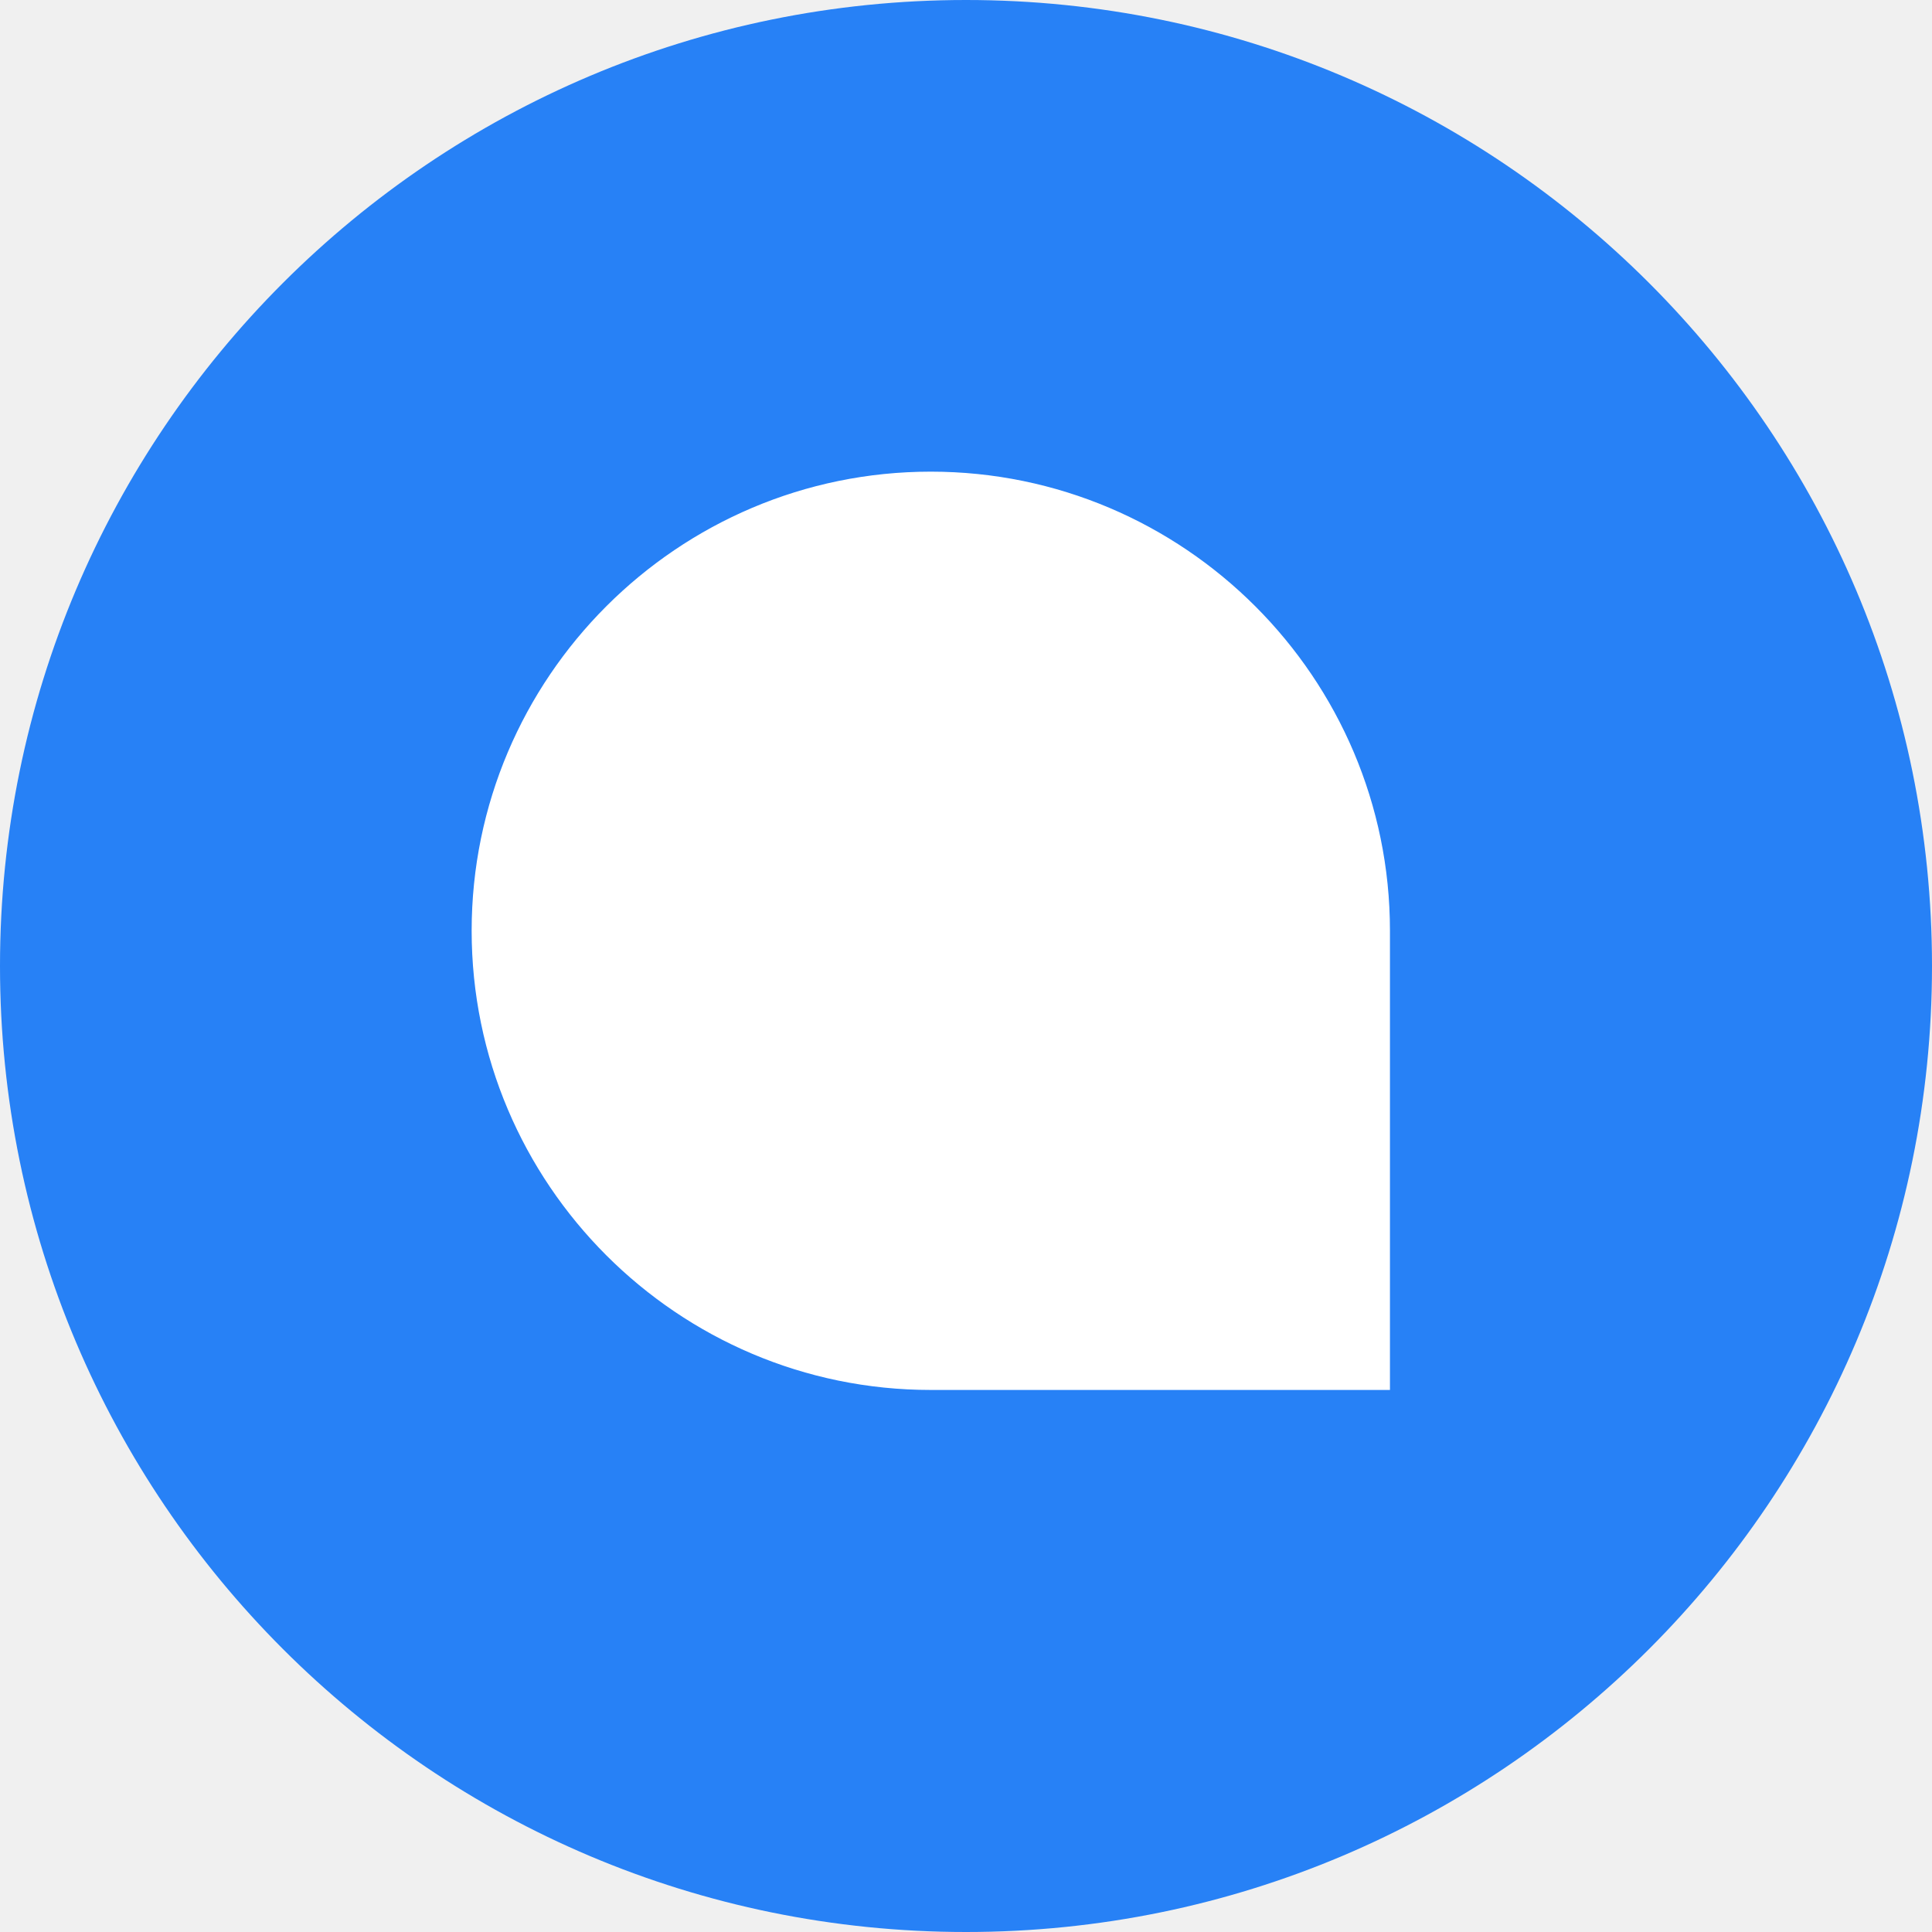
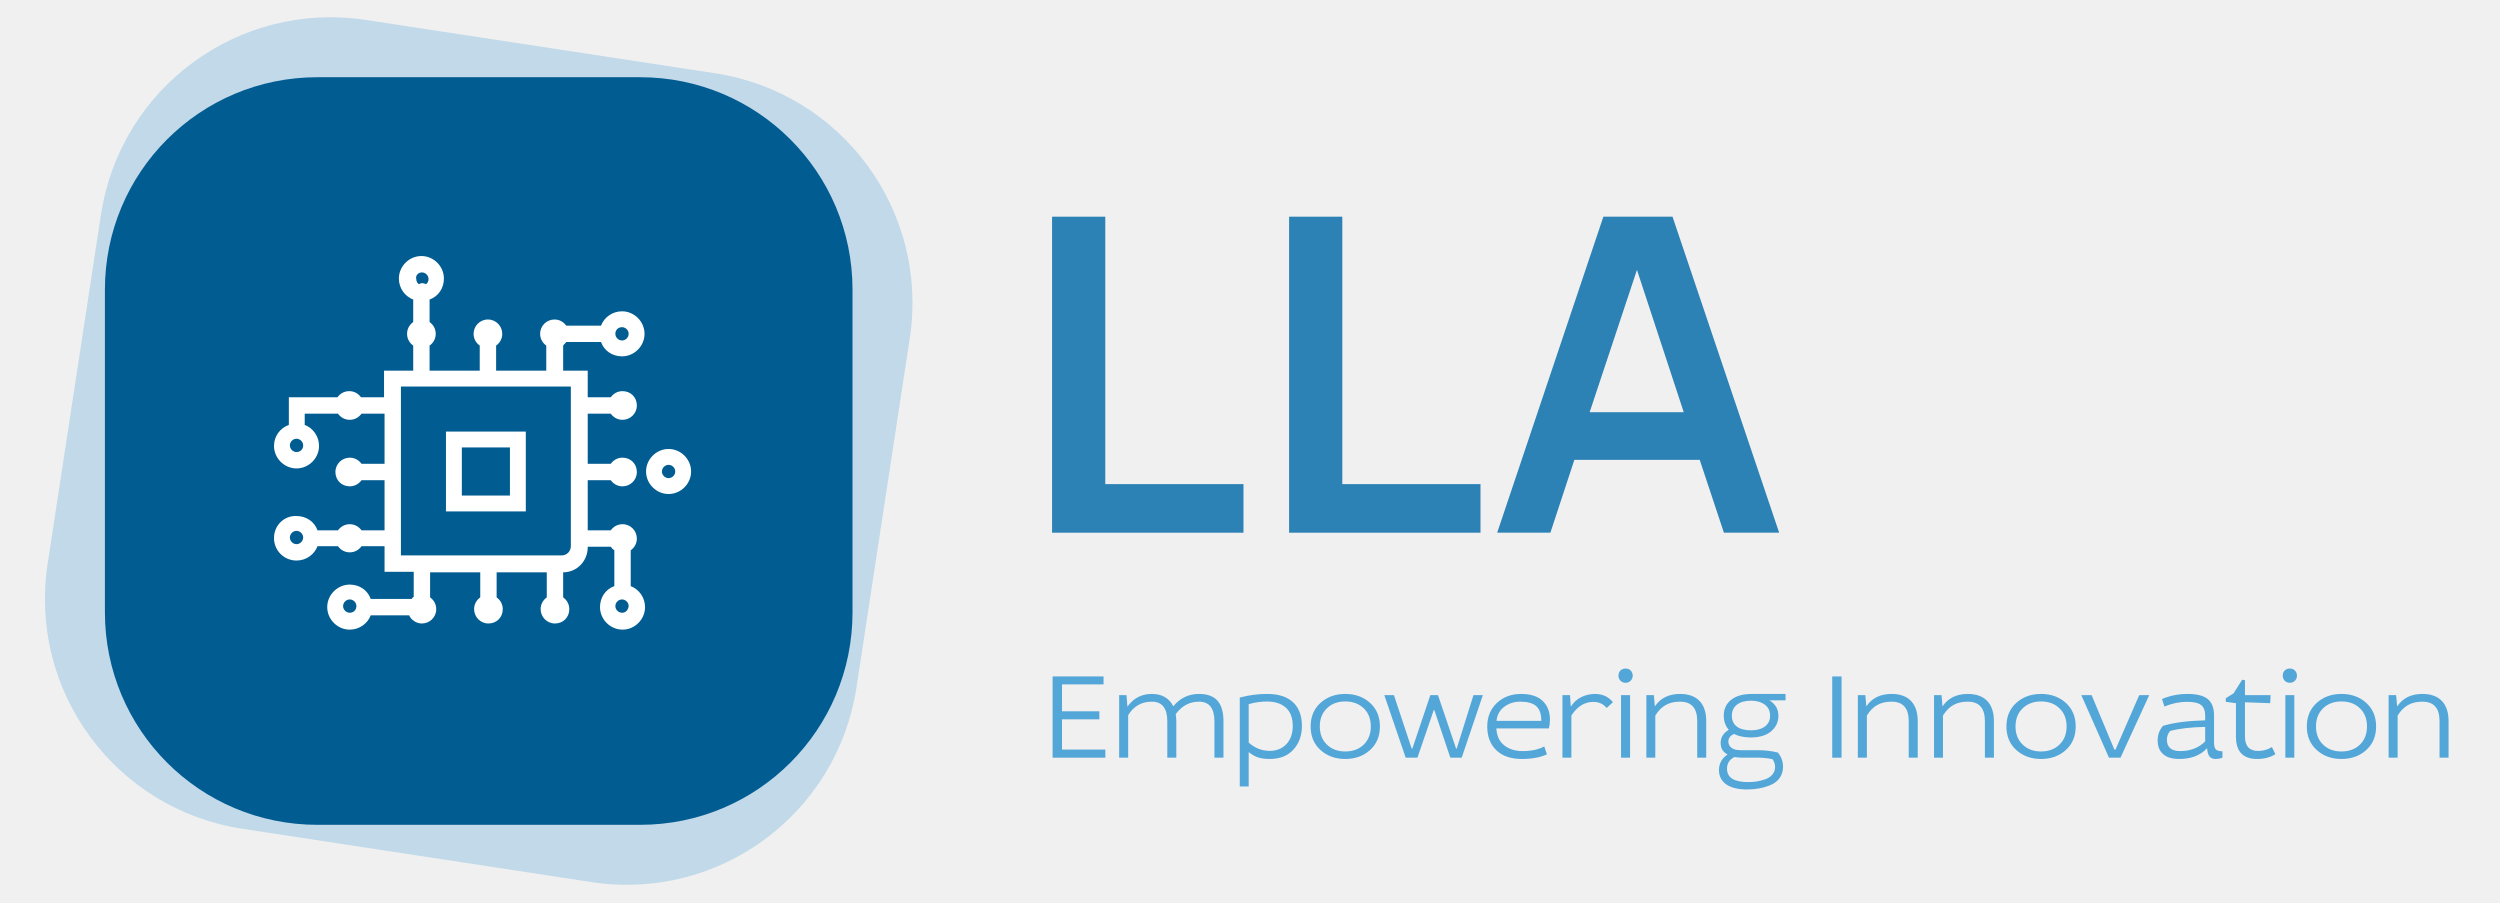
- <svg xmlns="http://www.w3.org/2000/svg" width="16" height="16" viewBox="0 0 16 16" fill="none">
-   <g clip-path="url(#woot-logo-clip-2342424e23u32098)">
-     <path d="M8 16C12.418 16 16 12.418 16 8C16 3.582 12.418 0 8 0C3.582 0 0 3.582 0 8C0 12.418 3.582 16 8 16Z" fill="#2781F6" />
-     <path d="M11.417 11.417H7.708C5.664 11.417 4 9.753 4 7.708C4 5.664 5.664 4 7.708 4C9.753 4 11.417 5.664 11.417 7.708V11.417Z" fill="white" stroke="white" stroke-width="0.188" />
+ <svg xmlns="http://www.w3.org/2000/svg" version="1.1" viewBox="86 191 329 119" width="1322" height="477" preserveAspectRatio="xMidYMid meet" shape-rendering="geometricPrecision" role="img" aria-labelledby="logo-title logo-desc">
+   <g transform="matrix(0.2134128 0.03258718 -0.03258718 0.2134128 148.75 250.5)">
+     <path style="stroke: none; stroke-width: 0; stroke-dasharray: none; stroke-linecap: round; stroke-dashoffset: 0; stroke-linejoin: round; stroke-miterlimit: 4; fill: rgb(83,166,216); fill-rule: nonzero; opacity: 0.3;" transform=" translate(-347.2145, -408.1556)" d="m 239.323 158.156 c -78.601 0 -142.109 63.506 -142.109 142.107 l 0 215.784 c 0 78.601 63.508 142.109 142.109 142.109 l 215.782 0 c 78.601 0 142.109 -63.508 142.109 -142.109 l 0 -215.784 c 0 -78.601 -63.508 -142.107 -142.109 -142.107 l -215.782 0 z" stroke-linecap="round" />
  </g>
-   <defs>
-     <clipPath id="woot-logo-clip-2342424e23u32098">
-       <rect width="16" height="16" fill="white" />
-     </clipPath>
-   </defs>
+   <g transform="matrix(0.1972508 -4.831e-17 4.831e-17 0.1972508 148.75 250.5)">
+     <path style="stroke: none; stroke-width: 0; stroke-dasharray: none; stroke-linecap: round; stroke-dashoffset: 0; stroke-linejoin: round; stroke-miterlimit: 4; fill: rgb(1,92,146); fill-rule: nonzero; opacity: 1;" transform=" translate(-347.2145, -408.1556)" d="m 239.323 158.156 c -78.601 0 -142.109 63.506 -142.109 142.107 l 0 215.784 c 0 78.601 63.508 142.109 142.109 142.109 l 215.782 0 c 78.601 0 142.109 -63.508 142.109 -142.109 l 0 -215.784 c 0 -78.601 -63.508 -142.107 -142.109 -142.107 l -215.782 0 z" stroke-linecap="round" />
+   </g>
+   <g transform="matrix(0.6751487 0 0 0.6751487 148.75 250.5)">
+     <g style="">
+       <g transform="matrix(1 0 0 1 1.4 4)">
+         <path style="stroke: none; stroke-width: 1; stroke-dasharray: none; stroke-linecap: butt; stroke-dashoffset: 0; stroke-linejoin: miter; stroke-miterlimit: 4; fill: rgb(255,255,255); fill-rule: nonzero; opacity: 1;" transform=" translate(-46.4, -49)" d="M 38.6 56.8 h 15.6 V 41.2 H 38.6 V 56.8 z M 41.7 44.3 h 9.4 v 9.4 h -9.4 V 44.3 z" stroke-linecap="round" />
+       </g>
+       <g transform="matrix(1 0 0 1 37.1 4)">
+         <path style="stroke: none; stroke-width: 1; stroke-dasharray: none; stroke-linecap: butt; stroke-dashoffset: 0; stroke-linejoin: miter; stroke-miterlimit: 4; fill: rgb(255,255,255); fill-rule: nonzero; opacity: 1;" transform=" translate(-82.1, -49)" d="M 82.1 44.6 c -2.4 0 -4.4 2 -4.4 4.4 s 2 4.4 4.4 4.4 s 4.4 -2 4.4 -4.4 S 84.5 44.6 82.1 44.6 z M 82.1 50.3 c -0.7 0 -1.3 -0.6 -1.3 -1.3 s 0.6 -1.3 1.3 -1.3 c 0.7 0 1.3 0.6 1.3 1.3 S 82.8 50.3 82.1 50.3 z" stroke-linecap="round" />
+       </g>
+       <g transform="matrix(1 0 0 1 -3.75 -1.6)">
+         <path style="stroke: none; stroke-width: 1; stroke-dasharray: none; stroke-linecap: butt; stroke-dashoffset: 0; stroke-linejoin: miter; stroke-miterlimit: 4; fill: rgb(255,255,255); fill-rule: nonzero; opacity: 1;" transform=" translate(-41.25, -43.4)" d="M 62.1 23.7 h 6.8 c 0.6 1.7 2.2 2.8 4.1 2.8 c 2.4 0 4.4 -2 4.4 -4.4 s -2 -4.4 -4.4 -4.4 c -1.9 0 -3.5 1.2 -4.1 2.8 h -6.8 c -0.5 -0.7 -1.3 -1.2 -2.3 -1.2 c -1.5 0 -2.8 1.2 -2.8 2.8 c 0 1 0.5 1.8 1.2 2.3 v 4.9 h -9.8 v -4.9 c 0.7 -0.5 1.2 -1.3 1.2 -2.3 c 0 -1.5 -1.2 -2.8 -2.8 -2.8 S 44 20.6 44 22.1 c 0 1 0.5 1.8 1.2 2.3 v 4.9 h -9.8 v -4.9 c 0.7 -0.5 1.2 -1.3 1.2 -2.3 c 0 -1 -0.5 -1.8 -1.2 -2.3 v -4.4 c 1.7 -0.6 2.8 -2.2 2.8 -4.1 c 0 -2.4 -2 -4.4 -4.4 -4.4 s -4.4 2 -4.4 4.4 c 0 1.9 1.2 3.5 2.8 4.1 v 4.4 c -0.7 0.5 -1.2 1.3 -1.2 2.3 c 0 1 0.5 1.8 1.2 2.3 v 4.9 h -5.7 v 5.2 h -4.5 c -0.5 -0.7 -1.3 -1.2 -2.3 -1.2 c -1 0 -1.8 0.5 -2.3 1.2 H 7.9 v 5.4 C 6.2 40.5 5 42.1 5 44 c 0 2.4 2 4.4 4.4 4.4 s 4.4 -2 4.4 -4.4 c 0 -1.9 -1.2 -3.5 -2.8 -4.1 v -2.2 h 6.5 c 0.5 0.7 1.3 1.2 2.3 1.2 c 1 0 1.8 -0.5 2.3 -1.2 h 4.5 v 9.8 h -4.5 c -0.5 -0.7 -1.3 -1.2 -2.3 -1.2 c -1.5 0 -2.8 1.2 -2.8 2.8 s 1.2 2.8 2.8 2.8 c 1 0 1.8 -0.5 2.3 -1.2 h 4.5 v 9.8 h -4.5 c -0.5 -0.7 -1.3 -1.2 -2.3 -1.2 c -1 0 -1.8 0.5 -2.3 1.2 h -4 c -0.6 -1.7 -2.2 -2.8 -4.1 -2.8 C 7 57.6 5 59.5 5 62 s 2 4.4 4.4 4.4 c 1.9 0 3.5 -1.2 4.1 -2.8 h 4 c 0.5 0.7 1.3 1.2 2.3 1.2 c 1 0 1.8 -0.5 2.3 -1.2 h 4.5 v 5 h 5.7 v 4.9 c -0.2 0.1 -0.3 0.2 -0.4 0.4 h -8 c -0.6 -1.7 -2.2 -2.8 -4.1 -2.8 c -2.4 0 -4.4 2 -4.4 4.4 s 2 4.4 4.4 4.4 c 1.9 0 3.5 -1.2 4.1 -2.8 h 7.5 c 0.4 0.9 1.4 1.6 2.5 1.6 c 1.5 0 2.8 -1.2 2.8 -2.8 c 0 -1 -0.5 -1.8 -1.2 -2.3 v -4.9 h 9.8 v 4.9 c -0.7 0.5 -1.2 1.3 -1.2 2.3 c 0 1.5 1.2 2.8 2.8 2.8 s 2.8 -1.2 2.8 -2.8 c 0 -1 -0.5 -1.8 -1.2 -2.3 v -4.9 h 9.8 v 4.9 c -0.7 0.5 -1.2 1.3 -1.2 2.3 c 0 1.5 1.2 2.8 2.8 2.8 s 2.8 -1.2 2.8 -2.8 c 0 -1 -0.5 -1.8 -1.2 -2.3 v -4.9 c 2.7 0 4.8 -2.2 4.8 -4.9 v -0.1 h 4.5 c 0.2 0.3 0.4 0.5 0.7 0.7 v 7 c -1.7 0.6 -2.8 2.2 -2.8 4.1 c 0 2.4 2 4.4 4.4 4.4 s 4.4 -2 4.4 -4.4 c 0 -1.9 -1.2 -3.5 -2.8 -4.1 v -7 c 0.7 -0.5 1.2 -1.3 1.2 -2.3 c 0 -1.5 -1.2 -2.8 -2.8 -2.8 c -1 0 -1.8 0.5 -2.3 1.2 h -4.5 v -9.8 h 4.5 c 0.5 0.7 1.3 1.2 2.3 1.2 c 1.5 0 2.8 -1.2 2.8 -2.8 s -1.2 -2.8 -2.8 -2.8 c -1 0 -1.8 0.5 -2.3 1.2 h -4.5 v -9.8 h 4.5 c 0.5 0.7 1.3 1.2 2.3 1.2 c 1.5 0 2.8 -1.2 2.8 -2.8 s -1.2 -2.8 -2.8 -2.8 c -1 0 -1.8 0.5 -2.3 1.2 h -4.5 v -5.2 h -4.8 v -4.9 C 61.6 24.2 61.9 24 62.1 23.7 z M 33.9 10.1 c 0.7 0 1.3 0.6 1.3 1.3 c 0 0.4 -0.2 0.8 -0.5 1 c -0.2 -0.1 -0.5 -0.2 -0.7 -0.2 c -0.3 0 -0.5 0.1 -0.7 0.2 c -0.3 -0.2 -0.5 -0.6 -0.5 -1 C 32.6 10.7 33.2 10.1 33.9 10.1 z M 9.4 45.2 c -0.7 0 -1.3 -0.6 -1.3 -1.3 c 0 -0.7 0.6 -1.3 1.3 -1.3 c 0.7 0 1.3 0.6 1.3 1.3 C 10.7 44.7 10.1 45.2 9.4 45.2 z M 9.4 63.2 c -0.7 0 -1.3 -0.6 -1.3 -1.3 s 0.6 -1.3 1.3 -1.3 c 0.7 0 1.3 0.6 1.3 1.3 S 10.1 63.2 9.4 63.2 z M 19.8 76.6 c -0.7 0 -1.3 -0.6 -1.3 -1.3 c 0 -0.7 0.6 -1.3 1.3 -1.3 c 0.7 0 1.3 0.6 1.3 1.3 C 21.1 76.1 20.5 76.6 19.8 76.6 z M 73 76.6 c -0.7 0 -1.3 -0.6 -1.3 -1.3 c 0 -0.7 0.6 -1.3 1.3 -1.3 c 0.7 0 1.3 0.6 1.3 1.3 C 74.2 76.1 73.7 76.6 73 76.6 z M 63 63.6 c 0 1 -0.8 1.8 -1.8 1.8 H 29.8 V 32.4 H 63 V 63.6 z M 73 20.8 c 0.7 0 1.3 0.6 1.3 1.3 s -0.6 1.3 -1.3 1.3 c -0.7 0 -1.3 -0.6 -1.3 -1.3 S 72.2 20.8 73 20.8 z" stroke-linecap="round" />
+       </g>
+     </g>
+   </g>
+   <g transform="matrix(1 0 0 1 348.3188 241.8951)" style="">
+     <path fill="#2D82B5" opacity="1" d="M-98.68 19.38L-123.93 19.38L-123.93-22.31L-116.91-22.31L-116.91 12.97L-98.68 12.97L-98.68 19.38Z" />
+     <path fill="#2D82B5" opacity="1" d="M-67.41 19.38L-92.66 19.38L-92.66-22.31L-85.64-22.31L-85.64 12.97L-67.41 12.97L-67.41 19.38Z" />
+     <path fill="#2D82B5" opacity="1" d="M-58.19 19.38L-65.21 19.38L-51.20-22.31L-42.08-22.31L-28.01 19.38L-35.30 19.38L-38.49 9.77L-55.03 9.77L-58.19 19.38ZM-46.77-15.29L-53.01 3.48L-40.60 3.48L-46.77-15.29Z" />
+   </g>
+   <g transform="matrix(1 0 0 1 342.3189 285.776)" style="">
+     <path fill="#53A6D8" opacity="1" d="M-110.90 5.18L-117.86 5.18L-117.86-5.54L-111.14-5.54L-111.14-4.49L-116.62-4.49L-116.62-0.94L-111.69-0.94L-111.69 0.12L-116.62 0.12L-116.62 4.11L-110.90 4.11L-110.90 5.18Z" />
+     <path fill="#53A6D8" opacity="1" d="M-109.08 5.18L-109.08-3.07L-108.11-3.07L-107.99-1.55Q-106.80-3.23-104.77-3.23L-104.77-3.23Q-102.76-3.23-101.94-1.60L-101.94-1.60Q-100.60-3.23-98.55-3.23L-98.55-3.23Q-96.90-3.23-96.11-2.34Q-95.32-1.45-95.32 0.37L-95.32 0.37L-95.32 5.18L-96.51 5.18L-96.51 0.40Q-96.51-2.21-98.55-2.21L-98.55-2.21Q-100.42-2.21-101.62-0.56L-101.62-0.56Q-101.54-0.06-101.54 0.37L-101.54 0.37L-101.54 5.18L-102.73 5.18L-102.73 0.38Q-102.73-2.21-104.77-2.21L-104.77-2.21Q-106.80-2.21-107.89-0.43L-107.89-0.43L-107.89 5.18L-109.08 5.18Z" />
+     <path fill="#53A6D8" opacity="1" d="M-91.99 8.98L-93.17 8.98L-93.17-2.75Q-91.43-3.23-89.53-3.23L-89.53-3.23Q-87.33-3.23-86.15-2.14Q-84.97-1.05-84.97 0.99L-84.97 0.99Q-84.97 2.89-86.10 4.12Q-87.22 5.35-89.21 5.35L-89.21 5.35Q-90.09 5.35-90.71 5.16Q-91.33 4.97-91.99 4.44L-91.99 4.44L-91.99 8.98ZM-91.99-1.88L-91.99-1.88L-91.99 3.19Q-90.77 4.28-89.21 4.28L-89.21 4.28Q-87.86 4.28-87.02 3.39Q-86.18 2.51-86.18 0.99L-86.18 0.99Q-86.18-0.61-87.09-1.42Q-87.99-2.23-89.58-2.23L-89.58-2.23Q-90.82-2.23-91.99-1.88Z" />
+     <path fill="#53A6D8" opacity="1" d="M-75.98-2.05Q-74.68-0.87-74.68 1.06Q-74.68 2.99-75.98 4.17Q-77.29 5.35-79.25 5.35Q-81.21 5.35-82.52 4.17Q-83.82 2.99-83.82 1.06Q-83.82-0.87-82.52-2.05Q-81.21-3.23-79.25-3.23Q-77.29-3.23-75.98-2.05ZM-81.68-1.33Q-82.61-0.43-82.61 1.06Q-82.61 2.54-81.68 3.45Q-80.75 4.36-79.25 4.36Q-77.75 4.36-76.81 3.45Q-75.88 2.54-75.88 1.06Q-75.88-0.43-76.81-1.33Q-77.75-2.24-79.25-2.24Q-80.75-2.24-81.68-1.33Z" />
+     <path fill="#53A6D8" opacity="1" d="M-69.73 5.18L-71.28 5.18L-74.10-3.07L-72.83-3.07L-70.49 3.98L-70.40 3.98L-68.03-3.07L-67.02-3.07L-64.63 3.98L-64.55 3.98L-62.34-3.07L-61.10-3.07L-63.89 5.18L-65.39 5.18L-67.50-1.09L-67.58-1.09L-69.73 5.18Z" />
+     <path fill="#53A6D8" opacity="1" d="M-52.39 1.32L-52.39 1.32L-59.32 1.32Q-59.23 2.81-58.27 3.56Q-57.30 4.31-55.87 4.31L-55.87 4.31Q-54.15 4.31-53.00 3.70L-53.00 3.70L-52.65 4.74Q-53.99 5.35-55.93 5.35L-55.93 5.35Q-58.13 5.35-59.32 4.20Q-60.52 3.05-60.52 1.07L-60.52 1.07Q-60.52-0.84-59.25-2.04Q-57.98-3.23-56.05-3.23L-56.05-3.23Q-54.17-3.23-53.21-2.31Q-52.25-1.38-52.25 0.15L-52.25 0.15Q-52.25 0.79-52.39 1.32ZM-59.30 0.32L-59.30 0.32L-53.39 0.32Q-53.39-1.04-54.06-1.62Q-54.73-2.21-56.18-2.21L-56.18-2.21Q-57.37-2.21-58.27-1.54Q-59.17-0.87-59.30 0.32Z" />
+     <path fill="#53A6D8" opacity="1" d="M-50.60 5.18L-50.60-3.07L-49.60-3.07L-49.50-1.55Q-48.95-2.41-48.10-2.82Q-47.24-3.23-46.33-3.23L-46.33-3.23Q-44.81-3.23-43.94-2.14L-43.94-2.14L-44.76-1.38Q-45.44-2.18-46.53-2.18L-46.53-2.18Q-48.25-2.18-49.42-0.39L-49.42-0.39L-49.42 5.18L-50.60 5.18Z" />
+     <path fill="#53A6D8" opacity="1" d="M-42.87 5.18L-42.87-3.07L-41.68-3.07L-41.68 5.18L-42.87 5.18ZM-42.96-6.31Q-42.70-6.58-42.27-6.58Q-41.84-6.58-41.59-6.31Q-41.33-6.04-41.33-5.64L-41.33-5.64Q-41.33-5.26-41.60-4.98Q-41.86-4.70-42.27-4.70Q-42.68-4.70-42.95-4.98Q-43.21-5.26-43.21-5.64L-43.21-5.64Q-43.21-6.04-42.96-6.31Z" />
+     <path fill="#53A6D8" opacity="1" d="M-39.53 5.18L-39.53-3.07L-38.54-3.07L-38.41-1.58Q-37.32-3.23-35.08-3.23L-35.08-3.23Q-33.41-3.23-32.52-2.31Q-31.63-1.38-31.63 0.37L-31.63 0.37L-31.63 5.18L-32.82 5.18L-32.82 0.35Q-32.82-2.21-35.08-2.21L-35.08-2.21Q-36.22-2.21-36.99-1.76Q-37.77-1.32-38.35-0.38L-38.35-0.38L-38.35 5.18L-39.53 5.18Z" />
+     <path fill="#53A6D8" opacity="1" d="M-25.59-3.23L-21.17-3.23L-21.17-2.39L-23.30-2.39Q-22.11-1.66-22.11-0.36L-22.11-0.36Q-22.11 0.89-23.07 1.70Q-24.04 2.51-25.72 2.51L-25.72 2.51Q-27.08 2.51-27.95 2.05L-27.95 2.05Q-28.71 2.36-28.71 3.07L-28.71 3.07Q-28.71 3.55-28.31 3.87Q-27.92 4.19-27.08 4.19L-27.08 4.19L-24.90 4.19Q-23.41 4.19-22.16 4.51L-22.16 4.51Q-21.50 5.36-21.50 6.37L-21.50 6.37Q-21.50 7.23-21.94 7.85Q-22.39 8.47-23.13 8.78Q-23.87 9.09-24.64 9.23Q-25.41 9.37-26.25 9.37L-26.25 9.37Q-28.03 9.37-28.99 8.70Q-29.95 8.02-29.95 6.82L-29.95 6.82Q-29.95 5.51-28.81 4.75L-28.81 4.75Q-29.73 4.31-29.73 3.24L-29.73 3.24Q-29.73 2.15-28.66 1.50L-28.66 1.50Q-29.32 0.73-29.32-0.36L-29.32-0.36Q-29.32-1.68-28.34-2.46Q-27.36-3.23-25.59-3.23L-25.59-3.23ZM-24.77 5.18L-24.77 5.18L-26.80 5.18Q-27.29 5.18-27.92 5.10L-27.92 5.10Q-28.89 5.58-28.89 6.64L-28.89 6.64Q-28.89 8.40-26.09 8.40L-26.09 8.40Q-25.54 8.40-25.00 8.32Q-24.47 8.24-23.87 8.04Q-23.28 7.84-22.92 7.42Q-22.55 7.00-22.55 6.42L-22.55 6.42Q-22.55 5.86-22.88 5.38L-22.88 5.38Q-23.81 5.18-24.77 5.18ZM-27.57-1.82Q-28.25-1.30-28.25-0.36Q-28.25 0.58-27.60 1.07Q-26.94 1.57-25.72 1.57L-25.72 1.57Q-24.58 1.57-23.90 1.07Q-23.21 0.58-23.21-0.36L-23.21-0.36Q-23.21-1.32-23.92-1.83Q-24.62-2.34-25.72-2.34L-25.72-2.34Q-26.89-2.34-27.57-1.82Z" />
+     <path fill="#53A6D8" opacity="1" d="" />
+     <path fill="#53A6D8" opacity="1" d="M-15.01 5.18L-15.01-5.54L-13.78-5.54L-13.78 5.18L-15.01 5.18Z" />
+     <path fill="#53A6D8" opacity="1" d="M-11.63 5.18L-11.63-3.07L-10.64-3.07L-10.51-1.58Q-9.42-3.23-7.18-3.23L-7.18-3.23Q-5.51-3.23-4.62-2.31Q-3.73-1.38-3.73 0.37L-3.73 0.37L-3.73 5.18L-4.92 5.18L-4.92 0.35Q-4.92-2.21-7.18-2.21L-7.18-2.21Q-8.32-2.21-9.09-1.76Q-9.87-1.32-10.44-0.38L-10.44-0.38L-10.44 5.18L-11.63 5.18Z" />
+     <path fill="#53A6D8" opacity="1" d="M-1.58 5.18L-1.58-3.07L-0.59-3.07L-0.46-1.58Q0.63-3.23 2.87-3.23L2.87-3.23Q4.54-3.23 5.43-2.31Q6.32-1.38 6.32 0.37L6.32 0.37L6.32 5.18L5.13 5.18L5.13 0.35Q5.13-2.21 2.87-2.21L2.87-2.21Q1.73-2.21 0.96-1.76Q0.18-1.32-0.40-0.38L-0.40-0.38L-0.40 5.18L-1.58 5.18Z" />
+     <path fill="#53A6D8" opacity="1" d="M15.81-2.05Q17.11-0.87 17.11 1.06Q17.11 2.99 15.81 4.17Q14.50 5.35 12.54 5.35Q10.58 5.35 9.27 4.17Q7.97 2.99 7.97 1.06Q7.97-0.87 9.27-2.05Q10.58-3.23 12.54-3.23Q14.50-3.23 15.81-2.05ZM10.11-1.33Q9.17-0.43 9.17 1.06Q9.17 2.54 10.11 3.45Q11.04 4.36 12.54 4.36Q14.04 4.36 14.97 3.45Q15.91 2.54 15.91 1.06Q15.91-0.43 14.97-1.33Q14.04-2.24 12.54-2.24Q11.04-2.24 10.11-1.33Z" />
+     <path fill="#53A6D8" opacity="1" d="M21.50 5.18L17.85-3.07L19.21-3.07L22.21 4.11L22.36 4.11L25.49-3.07L26.81-3.07L23.02 5.18L21.50 5.18Z" />
+     <path fill="#53A6D8" opacity="1" d="M28.81-1.57L28.81-1.57L28.50-2.56Q30.08-3.23 31.88-3.23Q33.68-3.23 34.52-2.56Q35.36-1.88 35.36-0.41L35.36-0.41L35.36 3.17Q35.36 3.83 35.59 4.08Q35.82 4.33 36.47 4.34L36.47 4.34L36.47 5.18Q36.02 5.35 35.56 5.35L35.56 5.35Q35.05 5.35 34.77 5.03Q34.50 4.70 34.44 3.93L34.44 3.93Q33.12 5.35 30.77 5.35L30.77 5.35Q29.34 5.35 28.63 4.70Q27.92 4.06 27.92 2.89L27.92 2.89Q27.92 1.80 28.63 0.98L28.63 0.98Q30.69 0.35 34.19 0.25L34.19 0.25L34.19-0.36Q34.19-1.33 33.66-1.76Q33.13-2.19 31.80-2.19L31.80-2.19Q30.31-2.19 28.81-1.57ZM34.19 3.04L34.19 3.04L34.19 1.12Q31.40 1.17 29.57 1.65L29.57 1.65Q29.14 2.15 29.14 2.79L29.14 2.79Q29.14 4.31 30.89 4.31L30.89 4.31Q32.90 4.31 34.19 3.04Z" />
+     <path fill="#53A6D8" opacity="1" d="M38.25-2.01L36.91-2.19L36.91-2.67L37.93-3.30L39.07-5.10L39.44-5.05L39.44-3.07L42.82-3.07L42.77-2.01L39.44-2.13L39.44 2.38Q39.44 4.29 41.17 4.29L41.17 4.29Q42.16 4.29 43.00 3.78L43.00 3.78L43.45 4.72Q42.44 5.35 41.04 5.35L41.04 5.35Q38.25 5.35 38.25 2.39L38.25 2.39L38.25-2.01Z" />
+     <path fill="#53A6D8" opacity="1" d="M44.77 5.18L44.77-3.07L45.95-3.07L45.95 5.18L44.77 5.18ZM44.67-6.31Q44.93-6.58 45.36-6.58Q45.79-6.58 46.04-6.31Q46.30-6.04 46.30-5.64L46.30-5.64Q46.30-5.26 46.04-4.98Q45.77-4.70 45.36-4.70Q44.95-4.70 44.68-4.98Q44.42-5.26 44.42-5.64L44.42-5.64Q44.42-6.04 44.67-6.31Z" />
+     <path fill="#53A6D8" opacity="1" d="M55.44-2.05Q56.74-0.87 56.74 1.06Q56.74 2.99 55.44 4.17Q54.14 5.35 52.17 5.35Q50.21 5.35 48.91 4.17Q47.60 2.99 47.60 1.06Q47.60-0.87 48.91-2.05Q50.21-3.23 52.17-3.23Q54.14-3.23 55.44-2.05ZM49.74-1.33Q48.81-0.43 48.81 1.06Q48.81 2.54 49.74 3.45Q50.67 4.36 52.17 4.36Q53.68 4.36 54.61 3.45Q55.54 2.54 55.54 1.06Q55.54-0.43 54.61-1.33Q53.68-2.24 52.17-2.24Q50.67-2.24 49.74-1.33Z" />
+     <path fill="#53A6D8" opacity="1" d="M58.39 5.18L58.39-3.07L59.38-3.07L59.52-1.58Q60.61-3.23 62.85-3.23L62.85-3.23Q64.52-3.23 65.41-2.31Q66.30-1.38 66.30 0.37L66.30 0.37L66.30 5.18L65.11 5.18L65.11 0.35Q65.11-2.21 62.85-2.21L62.85-2.21Q61.71-2.21 60.94-1.76Q60.16-1.32 59.58-0.38L59.58-0.38L59.58 5.18L58.39 5.18Z" />
+   </g>
</svg>
